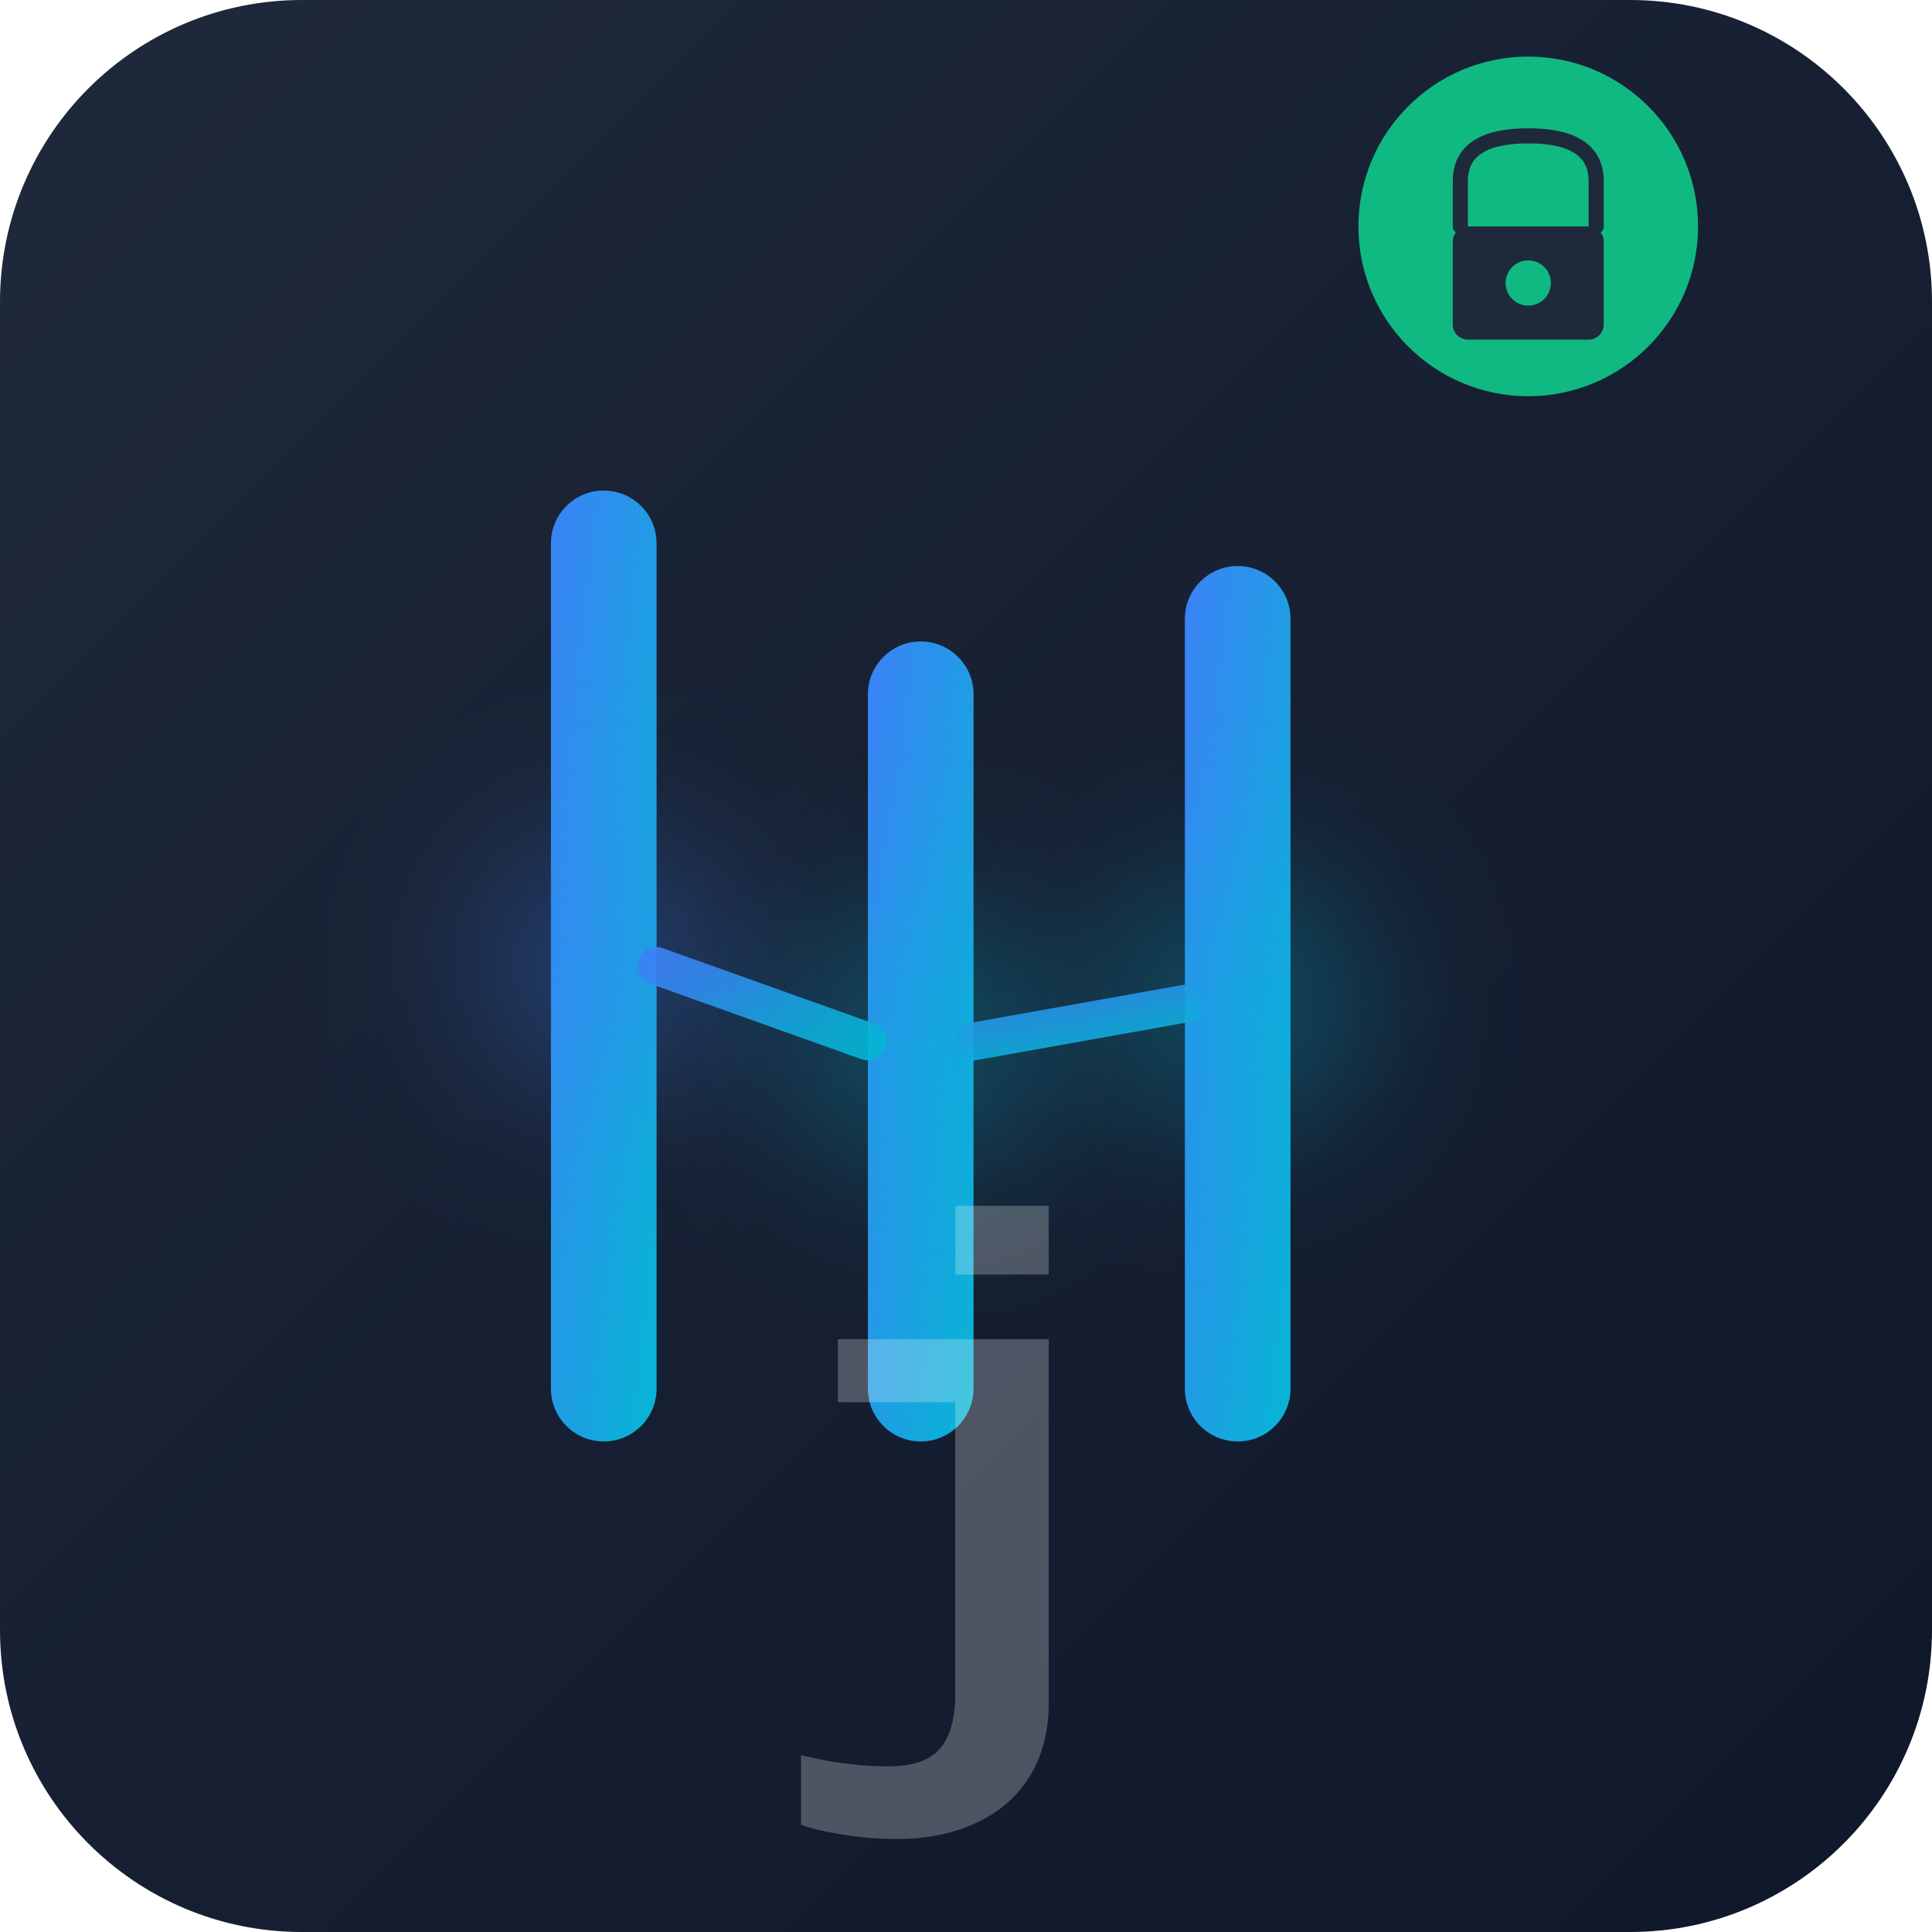
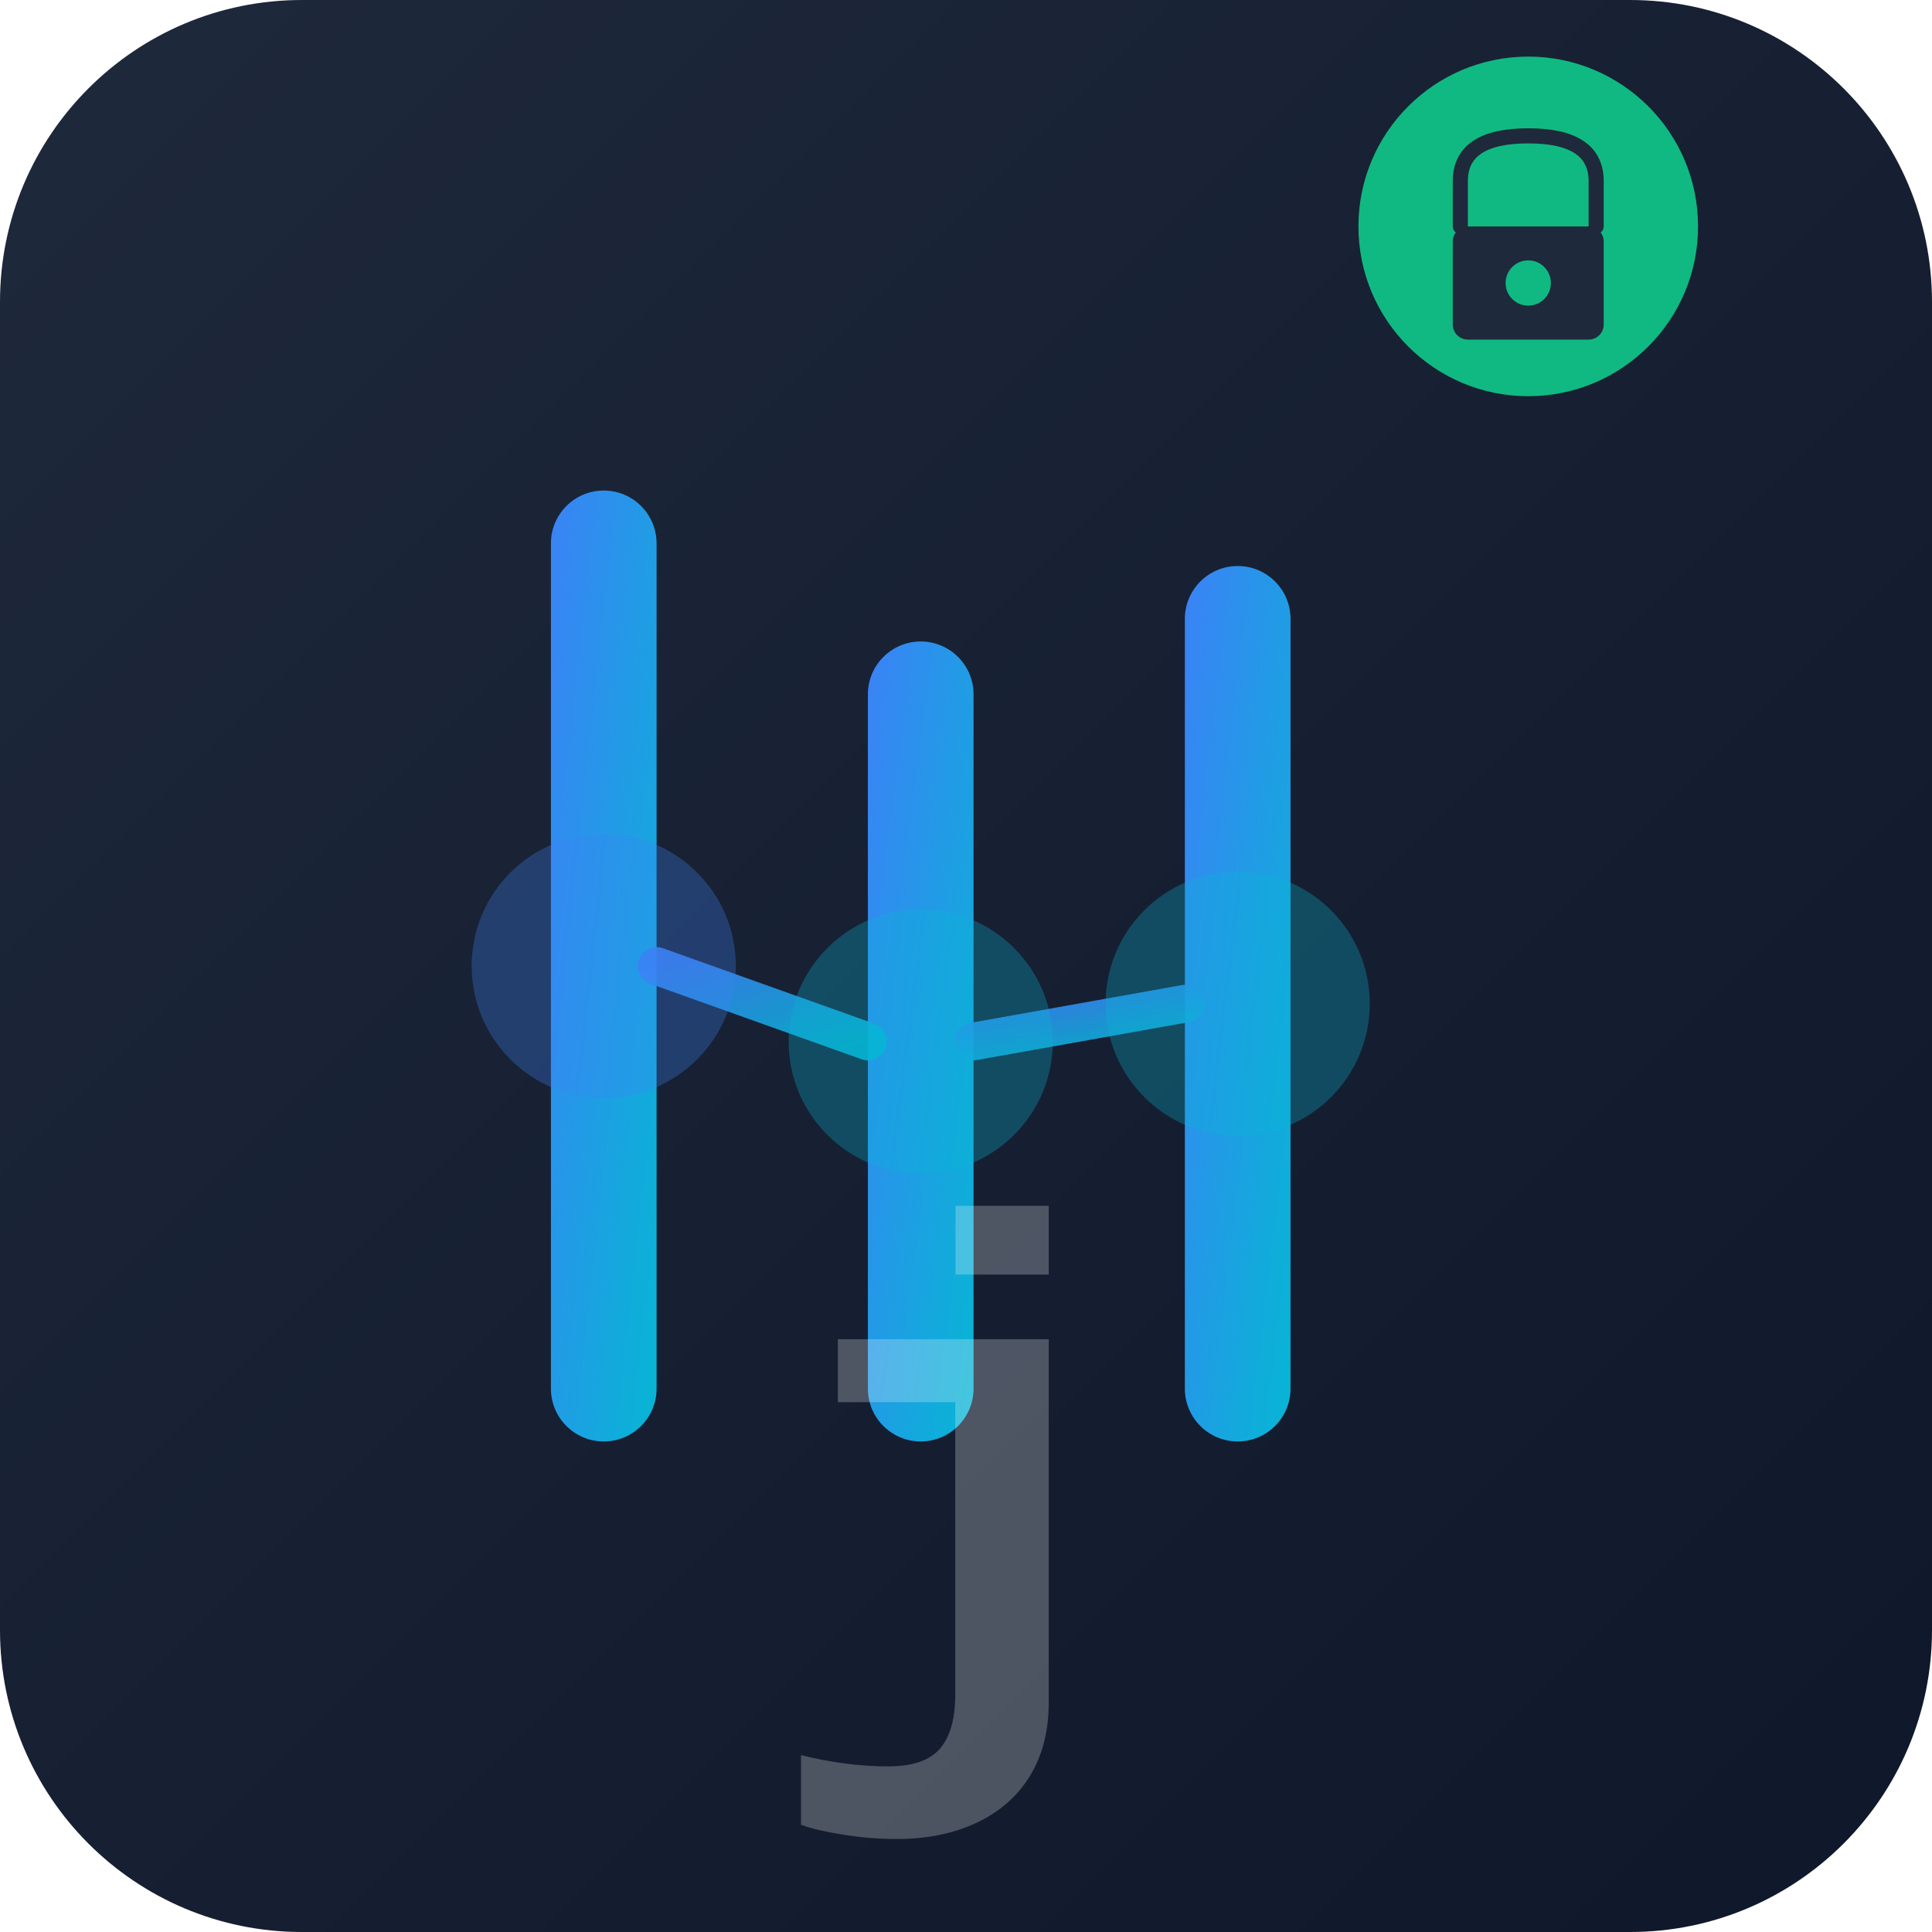
<svg xmlns="http://www.w3.org/2000/svg" width="512" height="512">
  <defs>
    <linearGradient id="bgGrad" x1="0%" y1="0%" x2="100%" y2="100%">
      <stop offset="0%" style="stop-color:#1e293b;stop-opacity:1" />
      <stop offset="100%" style="stop-color:#0f172a;stop-opacity:1" />
    </linearGradient>
    <linearGradient id="pipeGrad" x1="0%" y1="0%" x2="100%" y2="100%">
      <stop offset="0%" style="stop-color:#3b82f6;stop-opacity:1" />
      <stop offset="100%" style="stop-color:#06b6d4;stop-opacity:1" />
    </linearGradient>
  </defs>
  <rect width="512" height="512" rx="80" fill="url(#bgGrad)" />
  <g transform="translate(146, 130)">
    <rect x="0" y="0" width="28" height="252" rx="14" fill="url(#pipeGrad)" />
    <rect x="84" y="40" width="28" height="212" rx="14" fill="url(#pipeGrad)" />
    <rect x="168" y="20" width="28" height="232" rx="14" fill="url(#pipeGrad)" />
    <line x1="28" y1="126" x2="84" y2="146" stroke="url(#pipeGrad)" stroke-width="10" stroke-linecap="round" opacity="0.9" />
    <line x1="112" y1="146" x2="168" y2="136" stroke="url(#pipeGrad)" stroke-width="10" stroke-linecap="round" opacity="0.9" />
-     <circle cx="14" cy="126" r="35" fill="#3b82f6" opacity="0.3" filter="blur(20px)" />
-     <circle cx="98" cy="146" r="35" fill="#06b6d4" opacity="0.3" filter="blur(20px)" />
-     <circle cx="182" cy="136" r="35" fill="#06b6d4" opacity="0.3" filter="blur(20px)" />
+     <circle cx="14" cy="126" r="35" fill="#3b82f6" opacity="0.3" />
+     <circle cx="98" cy="146" r="35" fill="#06b6d4" opacity="0.3" />
+     <circle cx="182" cy="136" r="35" fill="#06b6d4" opacity="0.3" />
  </g>
  <text x="256" y="450" font-family="'Courier New', 'Monaco', monospace" font-size="180" font-weight="bold" fill="#f8fafc" text-anchor="middle" opacity="0.25" letter-spacing="4">
    j
  </text>
  <g transform="translate(405, 60)">
    <circle cx="0" cy="0" r="45" fill="#10b981" />
    <path d="M -18 0 L -18 -12 Q -18 -24 0 -24 Q 18 -24 18 -12 L 18 0" stroke="#1e293b" stroke-width="4" fill="none" stroke-linecap="round" />
    <rect x="-20" y="0" width="40" height="30" rx="4" fill="#1e293b" />
    <circle cx="0" cy="15" r="6" fill="#10b981" />
  </g>
</svg>
